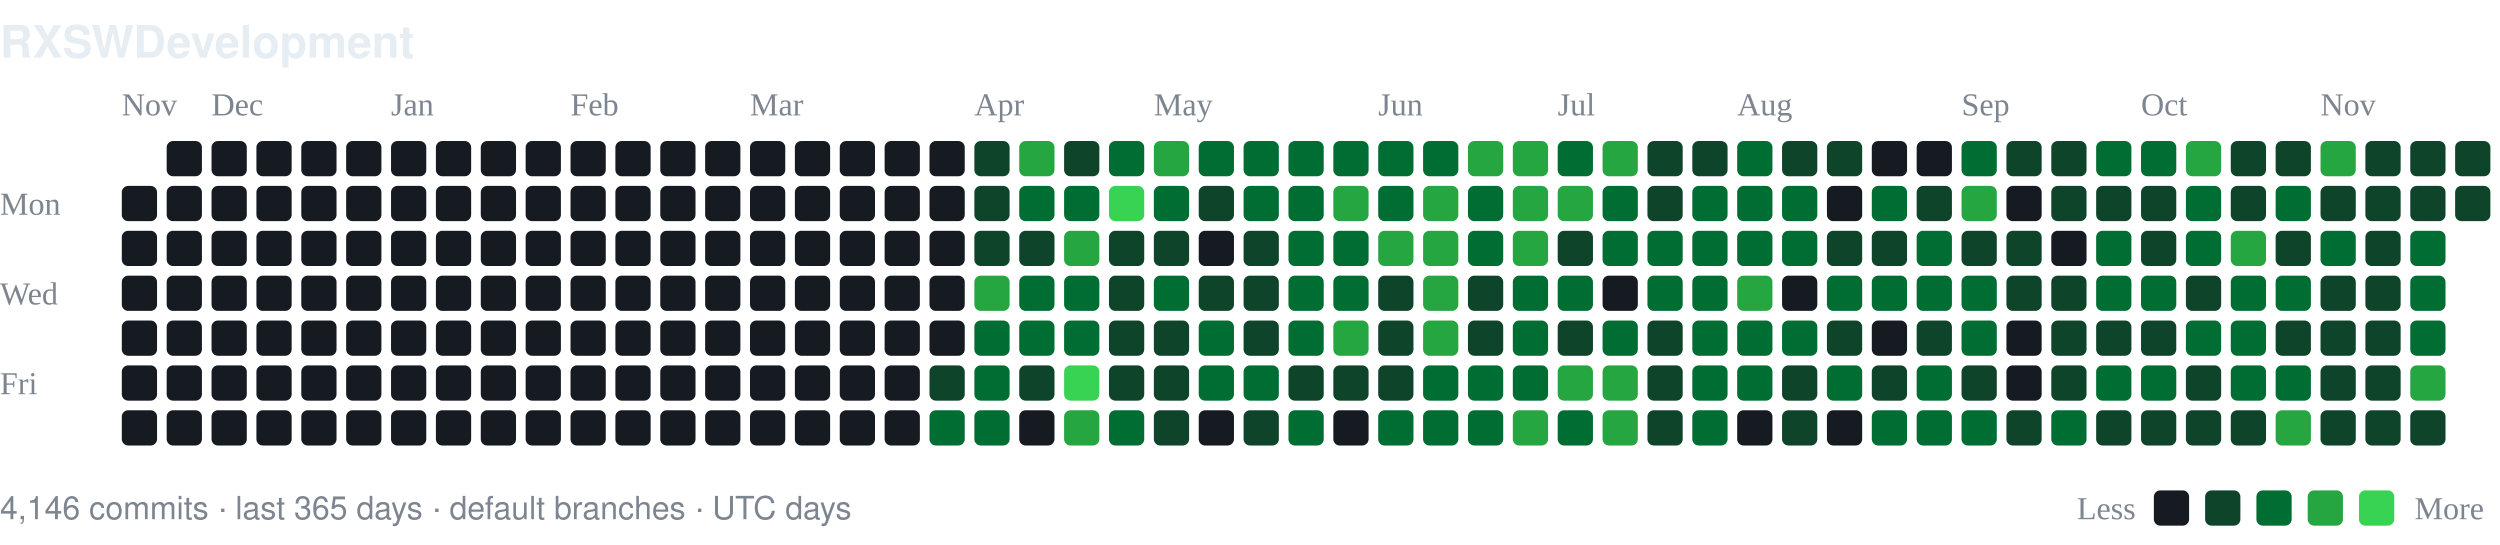
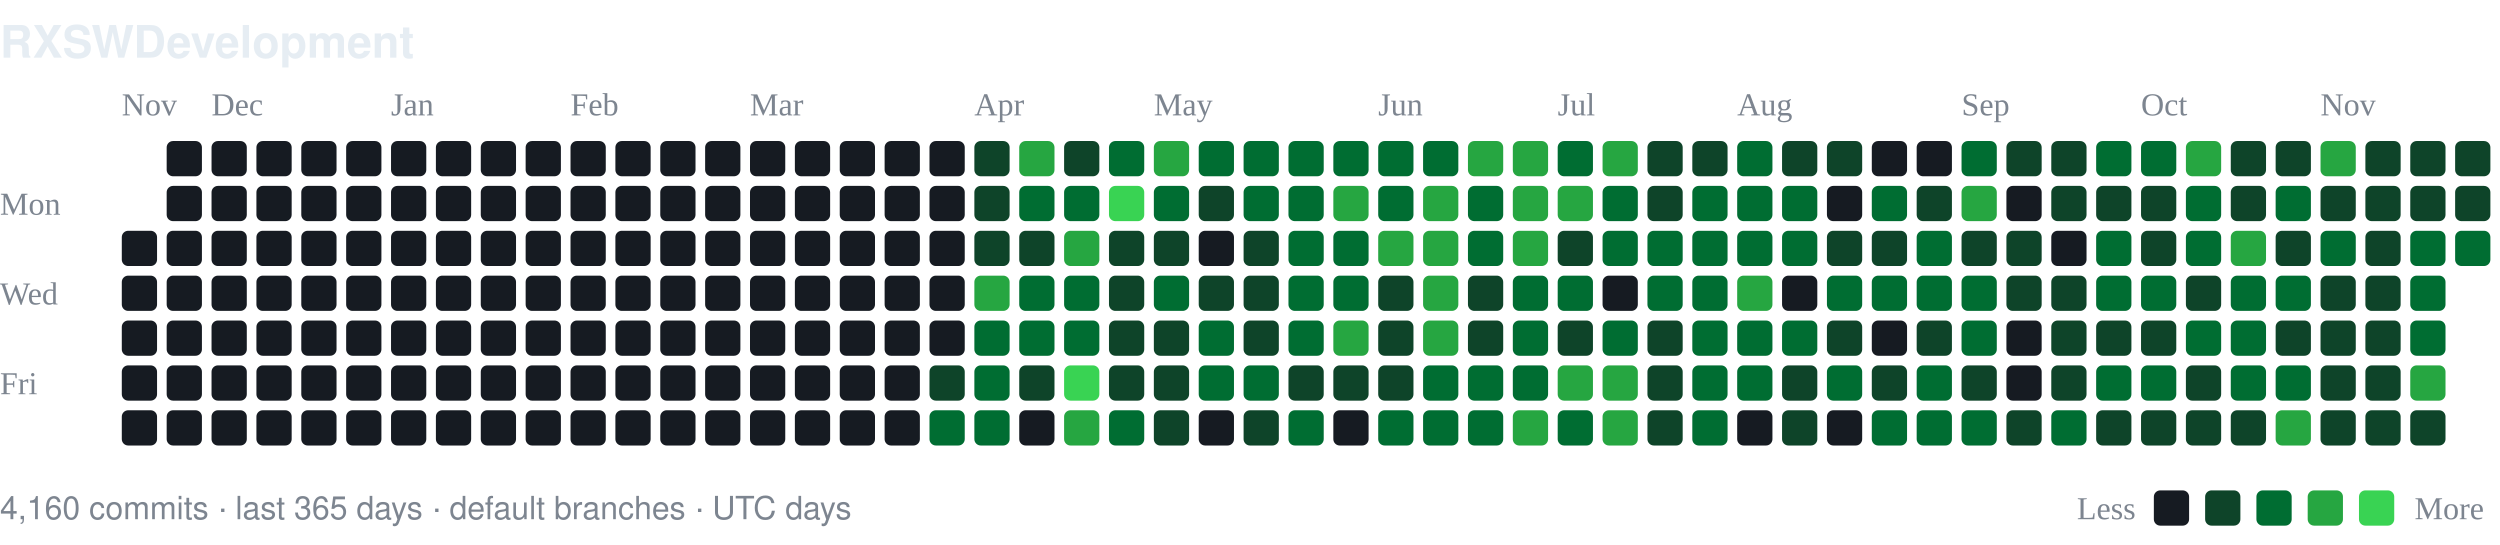
<svg xmlns="http://www.w3.org/2000/svg" width="780" height="170" viewBox="0 0 780 170" role="img">
  <text x="0" y="18" font-size="14" font-weight="600" fill="#e6edf3" font-family="ui-sans-serif,-apple-system,Segoe UI,Helvetica,Arial,sans-serif">RXSWDevelopment</text>
  <text x="0" y="67" font-size="10" fill="#7d8590">Mon</text>
  <text x="0" y="95" font-size="10" fill="#7d8590">Wed</text>
  <text x="0" y="123" font-size="10" fill="#7d8590">Fri</text>
  <text x="38" y="36" font-size="10" fill="#7d8590">Nov</text>
-   <rect x="38" y="58" width="11" height="11" rx="2" fill="#161b22" />
  <rect x="38" y="72" width="11" height="11" rx="2" fill="#161b22" />
  <rect x="38" y="86" width="11" height="11" rx="2" fill="#161b22" />
  <rect x="38" y="100" width="11" height="11" rx="2" fill="#161b22" />
  <rect x="38" y="114" width="11" height="11" rx="2" fill="#161b22" />
  <rect x="38" y="128" width="11" height="11" rx="2" fill="#161b22" />
  <rect x="52" y="44" width="11" height="11" rx="2" fill="#161b22" />
  <rect x="52" y="58" width="11" height="11" rx="2" fill="#161b22" />
  <rect x="52" y="72" width="11" height="11" rx="2" fill="#161b22" />
  <rect x="52" y="86" width="11" height="11" rx="2" fill="#161b22" />
  <rect x="52" y="100" width="11" height="11" rx="2" fill="#161b22" />
  <rect x="52" y="114" width="11" height="11" rx="2" fill="#161b22" />
  <rect x="52" y="128" width="11" height="11" rx="2" fill="#161b22" />
  <text x="66" y="36" font-size="10" fill="#7d8590">Dec</text>
  <rect x="66" y="44" width="11" height="11" rx="2" fill="#161b22" />
  <rect x="66" y="58" width="11" height="11" rx="2" fill="#161b22" />
  <rect x="66" y="72" width="11" height="11" rx="2" fill="#161b22" />
  <rect x="66" y="86" width="11" height="11" rx="2" fill="#161b22" />
  <rect x="66" y="100" width="11" height="11" rx="2" fill="#161b22" />
  <rect x="66" y="114" width="11" height="11" rx="2" fill="#161b22" />
  <rect x="66" y="128" width="11" height="11" rx="2" fill="#161b22" />
  <rect x="80" y="44" width="11" height="11" rx="2" fill="#161b22" />
  <rect x="80" y="58" width="11" height="11" rx="2" fill="#161b22" />
  <rect x="80" y="72" width="11" height="11" rx="2" fill="#161b22" />
  <rect x="80" y="86" width="11" height="11" rx="2" fill="#161b22" />
  <rect x="80" y="100" width="11" height="11" rx="2" fill="#161b22" />
  <rect x="80" y="114" width="11" height="11" rx="2" fill="#161b22" />
  <rect x="80" y="128" width="11" height="11" rx="2" fill="#161b22" />
  <rect x="94" y="44" width="11" height="11" rx="2" fill="#161b22" />
  <rect x="94" y="58" width="11" height="11" rx="2" fill="#161b22" />
  <rect x="94" y="72" width="11" height="11" rx="2" fill="#161b22" />
  <rect x="94" y="86" width="11" height="11" rx="2" fill="#161b22" />
  <rect x="94" y="100" width="11" height="11" rx="2" fill="#161b22" />
  <rect x="94" y="114" width="11" height="11" rx="2" fill="#161b22" />
  <rect x="94" y="128" width="11" height="11" rx="2" fill="#161b22" />
  <rect x="108" y="44" width="11" height="11" rx="2" fill="#161b22" />
  <rect x="108" y="58" width="11" height="11" rx="2" fill="#161b22" />
  <rect x="108" y="72" width="11" height="11" rx="2" fill="#161b22" />
  <rect x="108" y="86" width="11" height="11" rx="2" fill="#161b22" />
  <rect x="108" y="100" width="11" height="11" rx="2" fill="#161b22" />
  <rect x="108" y="114" width="11" height="11" rx="2" fill="#161b22" />
  <rect x="108" y="128" width="11" height="11" rx="2" fill="#161b22" />
  <text x="122" y="36" font-size="10" fill="#7d8590">Jan</text>
  <rect x="122" y="44" width="11" height="11" rx="2" fill="#161b22" />
  <rect x="122" y="58" width="11" height="11" rx="2" fill="#161b22" />
  <rect x="122" y="72" width="11" height="11" rx="2" fill="#161b22" />
  <rect x="122" y="86" width="11" height="11" rx="2" fill="#161b22" />
  <rect x="122" y="100" width="11" height="11" rx="2" fill="#161b22" />
  <rect x="122" y="114" width="11" height="11" rx="2" fill="#161b22" />
  <rect x="122" y="128" width="11" height="11" rx="2" fill="#161b22" />
  <rect x="136" y="44" width="11" height="11" rx="2" fill="#161b22" />
  <rect x="136" y="58" width="11" height="11" rx="2" fill="#161b22" />
  <rect x="136" y="72" width="11" height="11" rx="2" fill="#161b22" />
  <rect x="136" y="86" width="11" height="11" rx="2" fill="#161b22" />
  <rect x="136" y="100" width="11" height="11" rx="2" fill="#161b22" />
  <rect x="136" y="114" width="11" height="11" rx="2" fill="#161b22" />
  <rect x="136" y="128" width="11" height="11" rx="2" fill="#161b22" />
  <rect x="150" y="44" width="11" height="11" rx="2" fill="#161b22" />
  <rect x="150" y="58" width="11" height="11" rx="2" fill="#161b22" />
  <rect x="150" y="72" width="11" height="11" rx="2" fill="#161b22" />
  <rect x="150" y="86" width="11" height="11" rx="2" fill="#161b22" />
  <rect x="150" y="100" width="11" height="11" rx="2" fill="#161b22" />
  <rect x="150" y="114" width="11" height="11" rx="2" fill="#161b22" />
  <rect x="150" y="128" width="11" height="11" rx="2" fill="#161b22" />
  <rect x="164" y="44" width="11" height="11" rx="2" fill="#161b22" />
  <rect x="164" y="58" width="11" height="11" rx="2" fill="#161b22" />
  <rect x="164" y="72" width="11" height="11" rx="2" fill="#161b22" />
  <rect x="164" y="86" width="11" height="11" rx="2" fill="#161b22" />
  <rect x="164" y="100" width="11" height="11" rx="2" fill="#161b22" />
  <rect x="164" y="114" width="11" height="11" rx="2" fill="#161b22" />
  <rect x="164" y="128" width="11" height="11" rx="2" fill="#161b22" />
  <text x="178" y="36" font-size="10" fill="#7d8590">Feb</text>
  <rect x="178" y="44" width="11" height="11" rx="2" fill="#161b22" />
  <rect x="178" y="58" width="11" height="11" rx="2" fill="#161b22" />
  <rect x="178" y="72" width="11" height="11" rx="2" fill="#161b22" />
  <rect x="178" y="86" width="11" height="11" rx="2" fill="#161b22" />
  <rect x="178" y="100" width="11" height="11" rx="2" fill="#161b22" />
  <rect x="178" y="114" width="11" height="11" rx="2" fill="#161b22" />
  <rect x="178" y="128" width="11" height="11" rx="2" fill="#161b22" />
  <rect x="192" y="44" width="11" height="11" rx="2" fill="#161b22" />
  <rect x="192" y="58" width="11" height="11" rx="2" fill="#161b22" />
  <rect x="192" y="72" width="11" height="11" rx="2" fill="#161b22" />
  <rect x="192" y="86" width="11" height="11" rx="2" fill="#161b22" />
  <rect x="192" y="100" width="11" height="11" rx="2" fill="#161b22" />
  <rect x="192" y="114" width="11" height="11" rx="2" fill="#161b22" />
  <rect x="192" y="128" width="11" height="11" rx="2" fill="#161b22" />
  <rect x="206" y="44" width="11" height="11" rx="2" fill="#161b22" />
  <rect x="206" y="58" width="11" height="11" rx="2" fill="#161b22" />
  <rect x="206" y="72" width="11" height="11" rx="2" fill="#161b22" />
  <rect x="206" y="86" width="11" height="11" rx="2" fill="#161b22" />
  <rect x="206" y="100" width="11" height="11" rx="2" fill="#161b22" />
  <rect x="206" y="114" width="11" height="11" rx="2" fill="#161b22" />
  <rect x="206" y="128" width="11" height="11" rx="2" fill="#161b22" />
  <rect x="220" y="44" width="11" height="11" rx="2" fill="#161b22" />
  <rect x="220" y="58" width="11" height="11" rx="2" fill="#161b22" />
  <rect x="220" y="72" width="11" height="11" rx="2" fill="#161b22" />
  <rect x="220" y="86" width="11" height="11" rx="2" fill="#161b22" />
  <rect x="220" y="100" width="11" height="11" rx="2" fill="#161b22" />
  <rect x="220" y="114" width="11" height="11" rx="2" fill="#161b22" />
  <rect x="220" y="128" width="11" height="11" rx="2" fill="#161b22" />
  <text x="234" y="36" font-size="10" fill="#7d8590">Mar</text>
  <rect x="234" y="44" width="11" height="11" rx="2" fill="#161b22" />
  <rect x="234" y="58" width="11" height="11" rx="2" fill="#161b22" />
  <rect x="234" y="72" width="11" height="11" rx="2" fill="#161b22" />
  <rect x="234" y="86" width="11" height="11" rx="2" fill="#161b22" />
  <rect x="234" y="100" width="11" height="11" rx="2" fill="#161b22" />
  <rect x="234" y="114" width="11" height="11" rx="2" fill="#161b22" />
  <rect x="234" y="128" width="11" height="11" rx="2" fill="#161b22" />
  <rect x="248" y="44" width="11" height="11" rx="2" fill="#161b22" />
  <rect x="248" y="58" width="11" height="11" rx="2" fill="#161b22" />
  <rect x="248" y="72" width="11" height="11" rx="2" fill="#161b22" />
  <rect x="248" y="86" width="11" height="11" rx="2" fill="#161b22" />
  <rect x="248" y="100" width="11" height="11" rx="2" fill="#161b22" />
  <rect x="248" y="114" width="11" height="11" rx="2" fill="#161b22" />
  <rect x="248" y="128" width="11" height="11" rx="2" fill="#161b22" />
  <rect x="262" y="44" width="11" height="11" rx="2" fill="#161b22" />
  <rect x="262" y="58" width="11" height="11" rx="2" fill="#161b22" />
  <rect x="262" y="72" width="11" height="11" rx="2" fill="#161b22" />
  <rect x="262" y="86" width="11" height="11" rx="2" fill="#161b22" />
  <rect x="262" y="100" width="11" height="11" rx="2" fill="#161b22" />
  <rect x="262" y="114" width="11" height="11" rx="2" fill="#161b22" />
  <rect x="262" y="128" width="11" height="11" rx="2" fill="#161b22" />
  <rect x="276" y="44" width="11" height="11" rx="2" fill="#161b22" />
  <rect x="276" y="58" width="11" height="11" rx="2" fill="#161b22" />
  <rect x="276" y="72" width="11" height="11" rx="2" fill="#161b22" />
  <rect x="276" y="86" width="11" height="11" rx="2" fill="#161b22" />
  <rect x="276" y="100" width="11" height="11" rx="2" fill="#161b22" />
  <rect x="276" y="114" width="11" height="11" rx="2" fill="#161b22" />
  <rect x="276" y="128" width="11" height="11" rx="2" fill="#161b22" />
  <rect x="290" y="44" width="11" height="11" rx="2" fill="#161b22" />
  <rect x="290" y="58" width="11" height="11" rx="2" fill="#161b22" />
  <rect x="290" y="72" width="11" height="11" rx="2" fill="#161b22" />
  <rect x="290" y="86" width="11" height="11" rx="2" fill="#161b22" />
  <rect x="290" y="100" width="11" height="11" rx="2" fill="#161b22" />
  <rect x="290" y="114" width="11" height="11" rx="2" fill="#0e4429" />
  <rect x="290" y="128" width="11" height="11" rx="2" fill="#006d32" />
  <text x="304" y="36" font-size="10" fill="#7d8590">Apr</text>
  <rect x="304" y="44" width="11" height="11" rx="2" fill="#0e4429" />
  <rect x="304" y="58" width="11" height="11" rx="2" fill="#0e4429" />
  <rect x="304" y="72" width="11" height="11" rx="2" fill="#0e4429" />
  <rect x="304" y="86" width="11" height="11" rx="2" fill="#26a641" />
  <rect x="304" y="100" width="11" height="11" rx="2" fill="#006d32" />
  <rect x="304" y="114" width="11" height="11" rx="2" fill="#006d32" />
  <rect x="304" y="128" width="11" height="11" rx="2" fill="#006d32" />
  <rect x="318" y="44" width="11" height="11" rx="2" fill="#26a641" />
  <rect x="318" y="58" width="11" height="11" rx="2" fill="#006d32" />
  <rect x="318" y="72" width="11" height="11" rx="2" fill="#0e4429" />
  <rect x="318" y="86" width="11" height="11" rx="2" fill="#006d32" />
  <rect x="318" y="100" width="11" height="11" rx="2" fill="#006d32" />
  <rect x="318" y="114" width="11" height="11" rx="2" fill="#0e4429" />
  <rect x="318" y="128" width="11" height="11" rx="2" fill="#161b22" />
  <rect x="332" y="44" width="11" height="11" rx="2" fill="#0e4429" />
  <rect x="332" y="58" width="11" height="11" rx="2" fill="#006d32" />
  <rect x="332" y="72" width="11" height="11" rx="2" fill="#26a641" />
  <rect x="332" y="86" width="11" height="11" rx="2" fill="#006d32" />
  <rect x="332" y="100" width="11" height="11" rx="2" fill="#006d32" />
  <rect x="332" y="114" width="11" height="11" rx="2" fill="#39d353" />
  <rect x="332" y="128" width="11" height="11" rx="2" fill="#26a641" />
  <rect x="346" y="44" width="11" height="11" rx="2" fill="#006d32" />
  <rect x="346" y="58" width="11" height="11" rx="2" fill="#39d353" />
  <rect x="346" y="72" width="11" height="11" rx="2" fill="#0e4429" />
  <rect x="346" y="86" width="11" height="11" rx="2" fill="#0e4429" />
  <rect x="346" y="100" width="11" height="11" rx="2" fill="#0e4429" />
  <rect x="346" y="114" width="11" height="11" rx="2" fill="#0e4429" />
  <rect x="346" y="128" width="11" height="11" rx="2" fill="#006d32" />
  <text x="360" y="36" font-size="10" fill="#7d8590">May</text>
  <rect x="360" y="44" width="11" height="11" rx="2" fill="#26a641" />
  <rect x="360" y="58" width="11" height="11" rx="2" fill="#006d32" />
  <rect x="360" y="72" width="11" height="11" rx="2" fill="#0e4429" />
  <rect x="360" y="86" width="11" height="11" rx="2" fill="#006d32" />
  <rect x="360" y="100" width="11" height="11" rx="2" fill="#0e4429" />
  <rect x="360" y="114" width="11" height="11" rx="2" fill="#0e4429" />
  <rect x="360" y="128" width="11" height="11" rx="2" fill="#0e4429" />
  <rect x="374" y="44" width="11" height="11" rx="2" fill="#006d32" />
  <rect x="374" y="58" width="11" height="11" rx="2" fill="#0e4429" />
  <rect x="374" y="72" width="11" height="11" rx="2" fill="#161b22" />
  <rect x="374" y="86" width="11" height="11" rx="2" fill="#0e4429" />
  <rect x="374" y="100" width="11" height="11" rx="2" fill="#006d32" />
  <rect x="374" y="114" width="11" height="11" rx="2" fill="#006d32" />
  <rect x="374" y="128" width="11" height="11" rx="2" fill="#161b22" />
  <rect x="388" y="44" width="11" height="11" rx="2" fill="#006d32" />
  <rect x="388" y="58" width="11" height="11" rx="2" fill="#006d32" />
  <rect x="388" y="72" width="11" height="11" rx="2" fill="#0e4429" />
  <rect x="388" y="86" width="11" height="11" rx="2" fill="#0e4429" />
  <rect x="388" y="100" width="11" height="11" rx="2" fill="#0e4429" />
  <rect x="388" y="114" width="11" height="11" rx="2" fill="#006d32" />
  <rect x="388" y="128" width="11" height="11" rx="2" fill="#0e4429" />
  <rect x="402" y="44" width="11" height="11" rx="2" fill="#006d32" />
  <rect x="402" y="58" width="11" height="11" rx="2" fill="#006d32" />
  <rect x="402" y="72" width="11" height="11" rx="2" fill="#006d32" />
  <rect x="402" y="86" width="11" height="11" rx="2" fill="#006d32" />
  <rect x="402" y="100" width="11" height="11" rx="2" fill="#006d32" />
  <rect x="402" y="114" width="11" height="11" rx="2" fill="#0e4429" />
  <rect x="402" y="128" width="11" height="11" rx="2" fill="#006d32" />
  <rect x="416" y="44" width="11" height="11" rx="2" fill="#006d32" />
  <rect x="416" y="58" width="11" height="11" rx="2" fill="#26a641" />
  <rect x="416" y="72" width="11" height="11" rx="2" fill="#006d32" />
  <rect x="416" y="86" width="11" height="11" rx="2" fill="#006d32" />
  <rect x="416" y="100" width="11" height="11" rx="2" fill="#26a641" />
  <rect x="416" y="114" width="11" height="11" rx="2" fill="#0e4429" />
  <rect x="416" y="128" width="11" height="11" rx="2" fill="#161b22" />
  <text x="430" y="36" font-size="10" fill="#7d8590">Jun</text>
  <rect x="430" y="44" width="11" height="11" rx="2" fill="#006d32" />
  <rect x="430" y="58" width="11" height="11" rx="2" fill="#006d32" />
  <rect x="430" y="72" width="11" height="11" rx="2" fill="#26a641" />
  <rect x="430" y="86" width="11" height="11" rx="2" fill="#0e4429" />
  <rect x="430" y="100" width="11" height="11" rx="2" fill="#0e4429" />
  <rect x="430" y="114" width="11" height="11" rx="2" fill="#0e4429" />
  <rect x="430" y="128" width="11" height="11" rx="2" fill="#006d32" />
  <rect x="444" y="44" width="11" height="11" rx="2" fill="#006d32" />
  <rect x="444" y="58" width="11" height="11" rx="2" fill="#26a641" />
  <rect x="444" y="72" width="11" height="11" rx="2" fill="#26a641" />
  <rect x="444" y="86" width="11" height="11" rx="2" fill="#26a641" />
  <rect x="444" y="100" width="11" height="11" rx="2" fill="#26a641" />
  <rect x="444" y="114" width="11" height="11" rx="2" fill="#006d32" />
  <rect x="444" y="128" width="11" height="11" rx="2" fill="#006d32" />
  <rect x="458" y="44" width="11" height="11" rx="2" fill="#26a641" />
  <rect x="458" y="58" width="11" height="11" rx="2" fill="#006d32" />
  <rect x="458" y="72" width="11" height="11" rx="2" fill="#006d32" />
  <rect x="458" y="86" width="11" height="11" rx="2" fill="#0e4429" />
  <rect x="458" y="100" width="11" height="11" rx="2" fill="#0e4429" />
  <rect x="458" y="114" width="11" height="11" rx="2" fill="#006d32" />
  <rect x="458" y="128" width="11" height="11" rx="2" fill="#006d32" />
  <rect x="472" y="44" width="11" height="11" rx="2" fill="#26a641" />
  <rect x="472" y="58" width="11" height="11" rx="2" fill="#26a641" />
  <rect x="472" y="72" width="11" height="11" rx="2" fill="#26a641" />
  <rect x="472" y="86" width="11" height="11" rx="2" fill="#006d32" />
  <rect x="472" y="100" width="11" height="11" rx="2" fill="#006d32" />
  <rect x="472" y="114" width="11" height="11" rx="2" fill="#006d32" />
  <rect x="472" y="128" width="11" height="11" rx="2" fill="#26a641" />
  <text x="486" y="36" font-size="10" fill="#7d8590">Jul</text>
  <rect x="486" y="44" width="11" height="11" rx="2" fill="#006d32" />
  <rect x="486" y="58" width="11" height="11" rx="2" fill="#26a641" />
  <rect x="486" y="72" width="11" height="11" rx="2" fill="#0e4429" />
  <rect x="486" y="86" width="11" height="11" rx="2" fill="#006d32" />
  <rect x="486" y="100" width="11" height="11" rx="2" fill="#0e4429" />
  <rect x="486" y="114" width="11" height="11" rx="2" fill="#26a641" />
  <rect x="486" y="128" width="11" height="11" rx="2" fill="#006d32" />
  <rect x="500" y="44" width="11" height="11" rx="2" fill="#26a641" />
  <rect x="500" y="58" width="11" height="11" rx="2" fill="#006d32" />
  <rect x="500" y="72" width="11" height="11" rx="2" fill="#006d32" />
  <rect x="500" y="86" width="11" height="11" rx="2" fill="#161b22" />
  <rect x="500" y="100" width="11" height="11" rx="2" fill="#006d32" />
  <rect x="500" y="114" width="11" height="11" rx="2" fill="#26a641" />
  <rect x="500" y="128" width="11" height="11" rx="2" fill="#26a641" />
  <rect x="514" y="44" width="11" height="11" rx="2" fill="#0e4429" />
  <rect x="514" y="58" width="11" height="11" rx="2" fill="#0e4429" />
  <rect x="514" y="72" width="11" height="11" rx="2" fill="#006d32" />
  <rect x="514" y="86" width="11" height="11" rx="2" fill="#006d32" />
  <rect x="514" y="100" width="11" height="11" rx="2" fill="#0e4429" />
  <rect x="514" y="114" width="11" height="11" rx="2" fill="#0e4429" />
  <rect x="514" y="128" width="11" height="11" rx="2" fill="#0e4429" />
  <rect x="528" y="44" width="11" height="11" rx="2" fill="#0e4429" />
  <rect x="528" y="58" width="11" height="11" rx="2" fill="#006d32" />
  <rect x="528" y="72" width="11" height="11" rx="2" fill="#006d32" />
  <rect x="528" y="86" width="11" height="11" rx="2" fill="#006d32" />
  <rect x="528" y="100" width="11" height="11" rx="2" fill="#006d32" />
  <rect x="528" y="114" width="11" height="11" rx="2" fill="#006d32" />
  <rect x="528" y="128" width="11" height="11" rx="2" fill="#006d32" />
  <text x="542" y="36" font-size="10" fill="#7d8590">Aug</text>
  <rect x="542" y="44" width="11" height="11" rx="2" fill="#006d32" />
  <rect x="542" y="58" width="11" height="11" rx="2" fill="#006d32" />
  <rect x="542" y="72" width="11" height="11" rx="2" fill="#006d32" />
  <rect x="542" y="86" width="11" height="11" rx="2" fill="#26a641" />
  <rect x="542" y="100" width="11" height="11" rx="2" fill="#006d32" />
  <rect x="542" y="114" width="11" height="11" rx="2" fill="#006d32" />
  <rect x="542" y="128" width="11" height="11" rx="2" fill="#161b22" />
  <rect x="556" y="44" width="11" height="11" rx="2" fill="#0e4429" />
  <rect x="556" y="58" width="11" height="11" rx="2" fill="#006d32" />
  <rect x="556" y="72" width="11" height="11" rx="2" fill="#006d32" />
  <rect x="556" y="86" width="11" height="11" rx="2" fill="#161b22" />
  <rect x="556" y="100" width="11" height="11" rx="2" fill="#006d32" />
  <rect x="556" y="114" width="11" height="11" rx="2" fill="#0e4429" />
  <rect x="556" y="128" width="11" height="11" rx="2" fill="#0e4429" />
  <rect x="570" y="44" width="11" height="11" rx="2" fill="#0e4429" />
  <rect x="570" y="58" width="11" height="11" rx="2" fill="#161b22" />
  <rect x="570" y="72" width="11" height="11" rx="2" fill="#0e4429" />
  <rect x="570" y="86" width="11" height="11" rx="2" fill="#006d32" />
  <rect x="570" y="100" width="11" height="11" rx="2" fill="#0e4429" />
  <rect x="570" y="114" width="11" height="11" rx="2" fill="#006d32" />
  <rect x="570" y="128" width="11" height="11" rx="2" fill="#161b22" />
  <rect x="584" y="44" width="11" height="11" rx="2" fill="#161b22" />
  <rect x="584" y="58" width="11" height="11" rx="2" fill="#006d32" />
  <rect x="584" y="72" width="11" height="11" rx="2" fill="#0e4429" />
  <rect x="584" y="86" width="11" height="11" rx="2" fill="#006d32" />
  <rect x="584" y="100" width="11" height="11" rx="2" fill="#161b22" />
  <rect x="584" y="114" width="11" height="11" rx="2" fill="#0e4429" />
  <rect x="584" y="128" width="11" height="11" rx="2" fill="#006d32" />
  <rect x="598" y="44" width="11" height="11" rx="2" fill="#161b22" />
  <rect x="598" y="58" width="11" height="11" rx="2" fill="#0e4429" />
  <rect x="598" y="72" width="11" height="11" rx="2" fill="#006d32" />
  <rect x="598" y="86" width="11" height="11" rx="2" fill="#006d32" />
  <rect x="598" y="100" width="11" height="11" rx="2" fill="#0e4429" />
  <rect x="598" y="114" width="11" height="11" rx="2" fill="#006d32" />
  <rect x="598" y="128" width="11" height="11" rx="2" fill="#006d32" />
  <text x="612" y="36" font-size="10" fill="#7d8590">Sep</text>
  <rect x="612" y="44" width="11" height="11" rx="2" fill="#006d32" />
  <rect x="612" y="58" width="11" height="11" rx="2" fill="#26a641" />
  <rect x="612" y="72" width="11" height="11" rx="2" fill="#0e4429" />
  <rect x="612" y="86" width="11" height="11" rx="2" fill="#006d32" />
  <rect x="612" y="100" width="11" height="11" rx="2" fill="#006d32" />
  <rect x="612" y="114" width="11" height="11" rx="2" fill="#0e4429" />
  <rect x="612" y="128" width="11" height="11" rx="2" fill="#006d32" />
  <rect x="626" y="44" width="11" height="11" rx="2" fill="#0e4429" />
  <rect x="626" y="58" width="11" height="11" rx="2" fill="#161b22" />
  <rect x="626" y="72" width="11" height="11" rx="2" fill="#0e4429" />
  <rect x="626" y="86" width="11" height="11" rx="2" fill="#0e4429" />
  <rect x="626" y="100" width="11" height="11" rx="2" fill="#161b22" />
  <rect x="626" y="114" width="11" height="11" rx="2" fill="#161b22" />
  <rect x="626" y="128" width="11" height="11" rx="2" fill="#0e4429" />
  <rect x="640" y="44" width="11" height="11" rx="2" fill="#0e4429" />
  <rect x="640" y="58" width="11" height="11" rx="2" fill="#0e4429" />
  <rect x="640" y="72" width="11" height="11" rx="2" fill="#161b22" />
  <rect x="640" y="86" width="11" height="11" rx="2" fill="#0e4429" />
  <rect x="640" y="100" width="11" height="11" rx="2" fill="#0e4429" />
  <rect x="640" y="114" width="11" height="11" rx="2" fill="#0e4429" />
  <rect x="640" y="128" width="11" height="11" rx="2" fill="#006d32" />
  <rect x="654" y="44" width="11" height="11" rx="2" fill="#006d32" />
  <rect x="654" y="58" width="11" height="11" rx="2" fill="#0e4429" />
  <rect x="654" y="72" width="11" height="11" rx="2" fill="#006d32" />
  <rect x="654" y="86" width="11" height="11" rx="2" fill="#006d32" />
  <rect x="654" y="100" width="11" height="11" rx="2" fill="#0e4429" />
  <rect x="654" y="114" width="11" height="11" rx="2" fill="#006d32" />
  <rect x="654" y="128" width="11" height="11" rx="2" fill="#0e4429" />
  <text x="668" y="36" font-size="10" fill="#7d8590">Oct</text>
  <rect x="668" y="44" width="11" height="11" rx="2" fill="#006d32" />
  <rect x="668" y="58" width="11" height="11" rx="2" fill="#0e4429" />
  <rect x="668" y="72" width="11" height="11" rx="2" fill="#0e4429" />
  <rect x="668" y="86" width="11" height="11" rx="2" fill="#006d32" />
  <rect x="668" y="100" width="11" height="11" rx="2" fill="#0e4429" />
  <rect x="668" y="114" width="11" height="11" rx="2" fill="#006d32" />
  <rect x="668" y="128" width="11" height="11" rx="2" fill="#0e4429" />
  <rect x="682" y="44" width="11" height="11" rx="2" fill="#26a641" />
  <rect x="682" y="58" width="11" height="11" rx="2" fill="#006d32" />
  <rect x="682" y="72" width="11" height="11" rx="2" fill="#006d32" />
  <rect x="682" y="86" width="11" height="11" rx="2" fill="#0e4429" />
  <rect x="682" y="100" width="11" height="11" rx="2" fill="#006d32" />
  <rect x="682" y="114" width="11" height="11" rx="2" fill="#0e4429" />
  <rect x="682" y="128" width="11" height="11" rx="2" fill="#0e4429" />
  <rect x="696" y="44" width="11" height="11" rx="2" fill="#0e4429" />
  <rect x="696" y="58" width="11" height="11" rx="2" fill="#0e4429" />
  <rect x="696" y="72" width="11" height="11" rx="2" fill="#26a641" />
  <rect x="696" y="86" width="11" height="11" rx="2" fill="#006d32" />
  <rect x="696" y="100" width="11" height="11" rx="2" fill="#006d32" />
  <rect x="696" y="114" width="11" height="11" rx="2" fill="#006d32" />
  <rect x="696" y="128" width="11" height="11" rx="2" fill="#0e4429" />
  <rect x="710" y="44" width="11" height="11" rx="2" fill="#0e4429" />
  <rect x="710" y="58" width="11" height="11" rx="2" fill="#006d32" />
  <rect x="710" y="72" width="11" height="11" rx="2" fill="#0e4429" />
  <rect x="710" y="86" width="11" height="11" rx="2" fill="#006d32" />
  <rect x="710" y="100" width="11" height="11" rx="2" fill="#0e4429" />
  <rect x="710" y="114" width="11" height="11" rx="2" fill="#006d32" />
  <rect x="710" y="128" width="11" height="11" rx="2" fill="#26a641" />
  <text x="724" y="36" font-size="10" fill="#7d8590">Nov</text>
  <rect x="724" y="44" width="11" height="11" rx="2" fill="#26a641" />
  <rect x="724" y="58" width="11" height="11" rx="2" fill="#0e4429" />
  <rect x="724" y="72" width="11" height="11" rx="2" fill="#006d32" />
  <rect x="724" y="86" width="11" height="11" rx="2" fill="#0e4429" />
  <rect x="724" y="100" width="11" height="11" rx="2" fill="#0e4429" />
  <rect x="724" y="114" width="11" height="11" rx="2" fill="#0e4429" />
  <rect x="724" y="128" width="11" height="11" rx="2" fill="#0e4429" />
  <rect x="738" y="44" width="11" height="11" rx="2" fill="#0e4429" />
  <rect x="738" y="58" width="11" height="11" rx="2" fill="#0e4429" />
  <rect x="738" y="72" width="11" height="11" rx="2" fill="#0e4429" />
  <rect x="738" y="86" width="11" height="11" rx="2" fill="#0e4429" />
  <rect x="738" y="100" width="11" height="11" rx="2" fill="#0e4429" />
  <rect x="738" y="114" width="11" height="11" rx="2" fill="#0e4429" />
  <rect x="738" y="128" width="11" height="11" rx="2" fill="#0e4429" />
  <rect x="752" y="44" width="11" height="11" rx="2" fill="#0e4429" />
  <rect x="752" y="58" width="11" height="11" rx="2" fill="#0e4429" />
  <rect x="752" y="72" width="11" height="11" rx="2" fill="#006d32" />
  <rect x="752" y="86" width="11" height="11" rx="2" fill="#006d32" />
  <rect x="752" y="100" width="11" height="11" rx="2" fill="#006d32" />
  <rect x="752" y="114" width="11" height="11" rx="2" fill="#26a641" />
  <rect x="752" y="128" width="11" height="11" rx="2" fill="#0e4429" />
  <rect x="766" y="44" width="11" height="11" rx="2" fill="#0e4429" />
  <rect x="766" y="58" width="11" height="11" rx="2" fill="#0e4429" />
+   <rect x="766" y="72" width="11" height="11" rx="2" fill="#006d32" />
  <text x="648" y="162" font-size="10" fill="#7d8590">Less</text>
  <rect x="672" y="153" width="11" height="11" rx="2" fill="#161b22" />
  <rect x="688" y="153" width="11" height="11" rx="2" fill="#0e4429" />
  <rect x="704" y="153" width="11" height="11" rx="2" fill="#006d32" />
  <rect x="720" y="153" width="11" height="11" rx="2" fill="#26a641" />
  <rect x="736" y="153" width="11" height="11" rx="2" fill="#39d353" />
  <text x="775" y="162" font-size="10" fill="#7d8590" text-anchor="end">More</text>
-   <text x="0" y="162" font-size="10" fill="#7d8590" font-family="ui-sans-serif,-apple-system,Segoe UI,Helvetica,Arial,sans-serif">4,146 commits · last 365 days · default branches · UTC days</text>
+   <text x="0" y="162" font-size="10" fill="#7d8590" font-family="ui-sans-serif,-apple-system,Segoe UI,Helvetica,Arial,sans-serif">4,160 commits · last 365 days · default branches · UTC days</text>
</svg>
